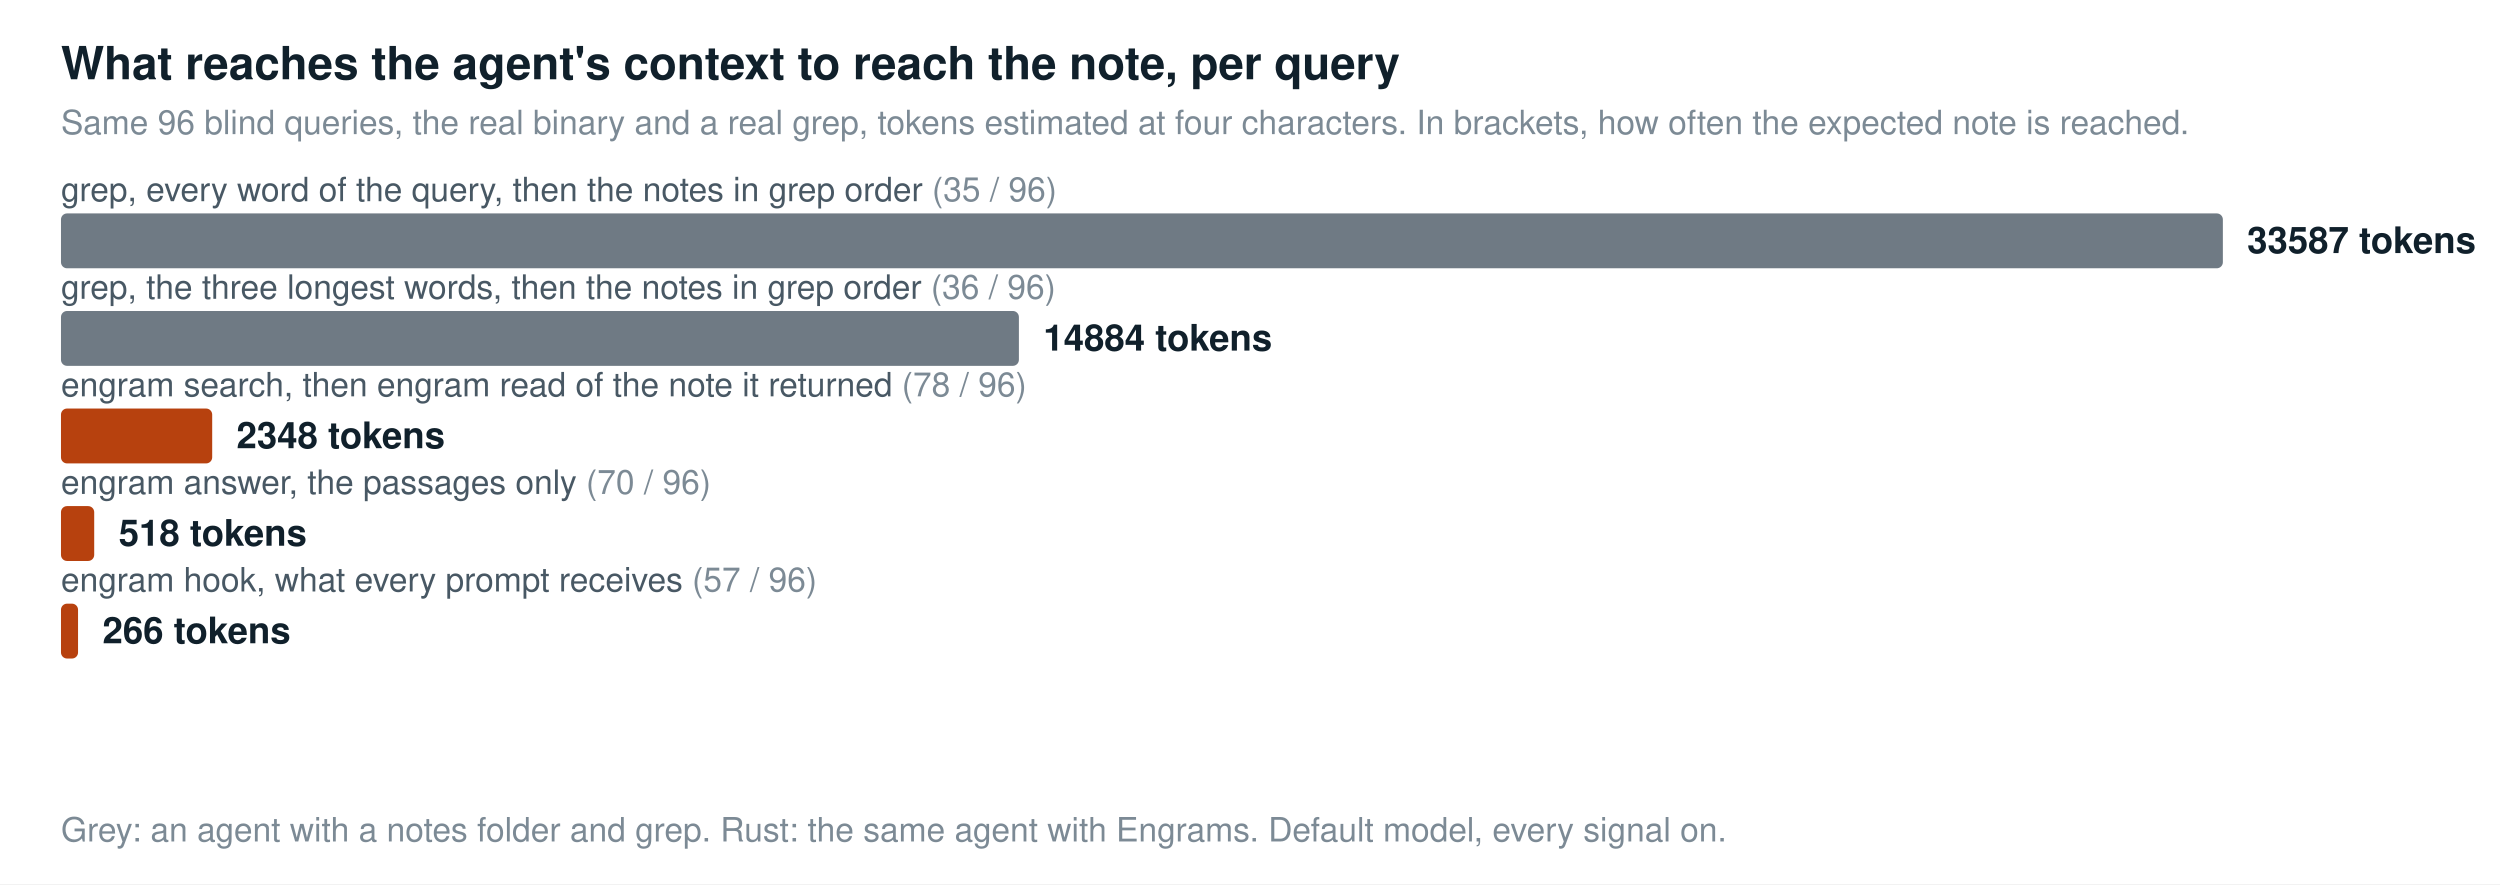
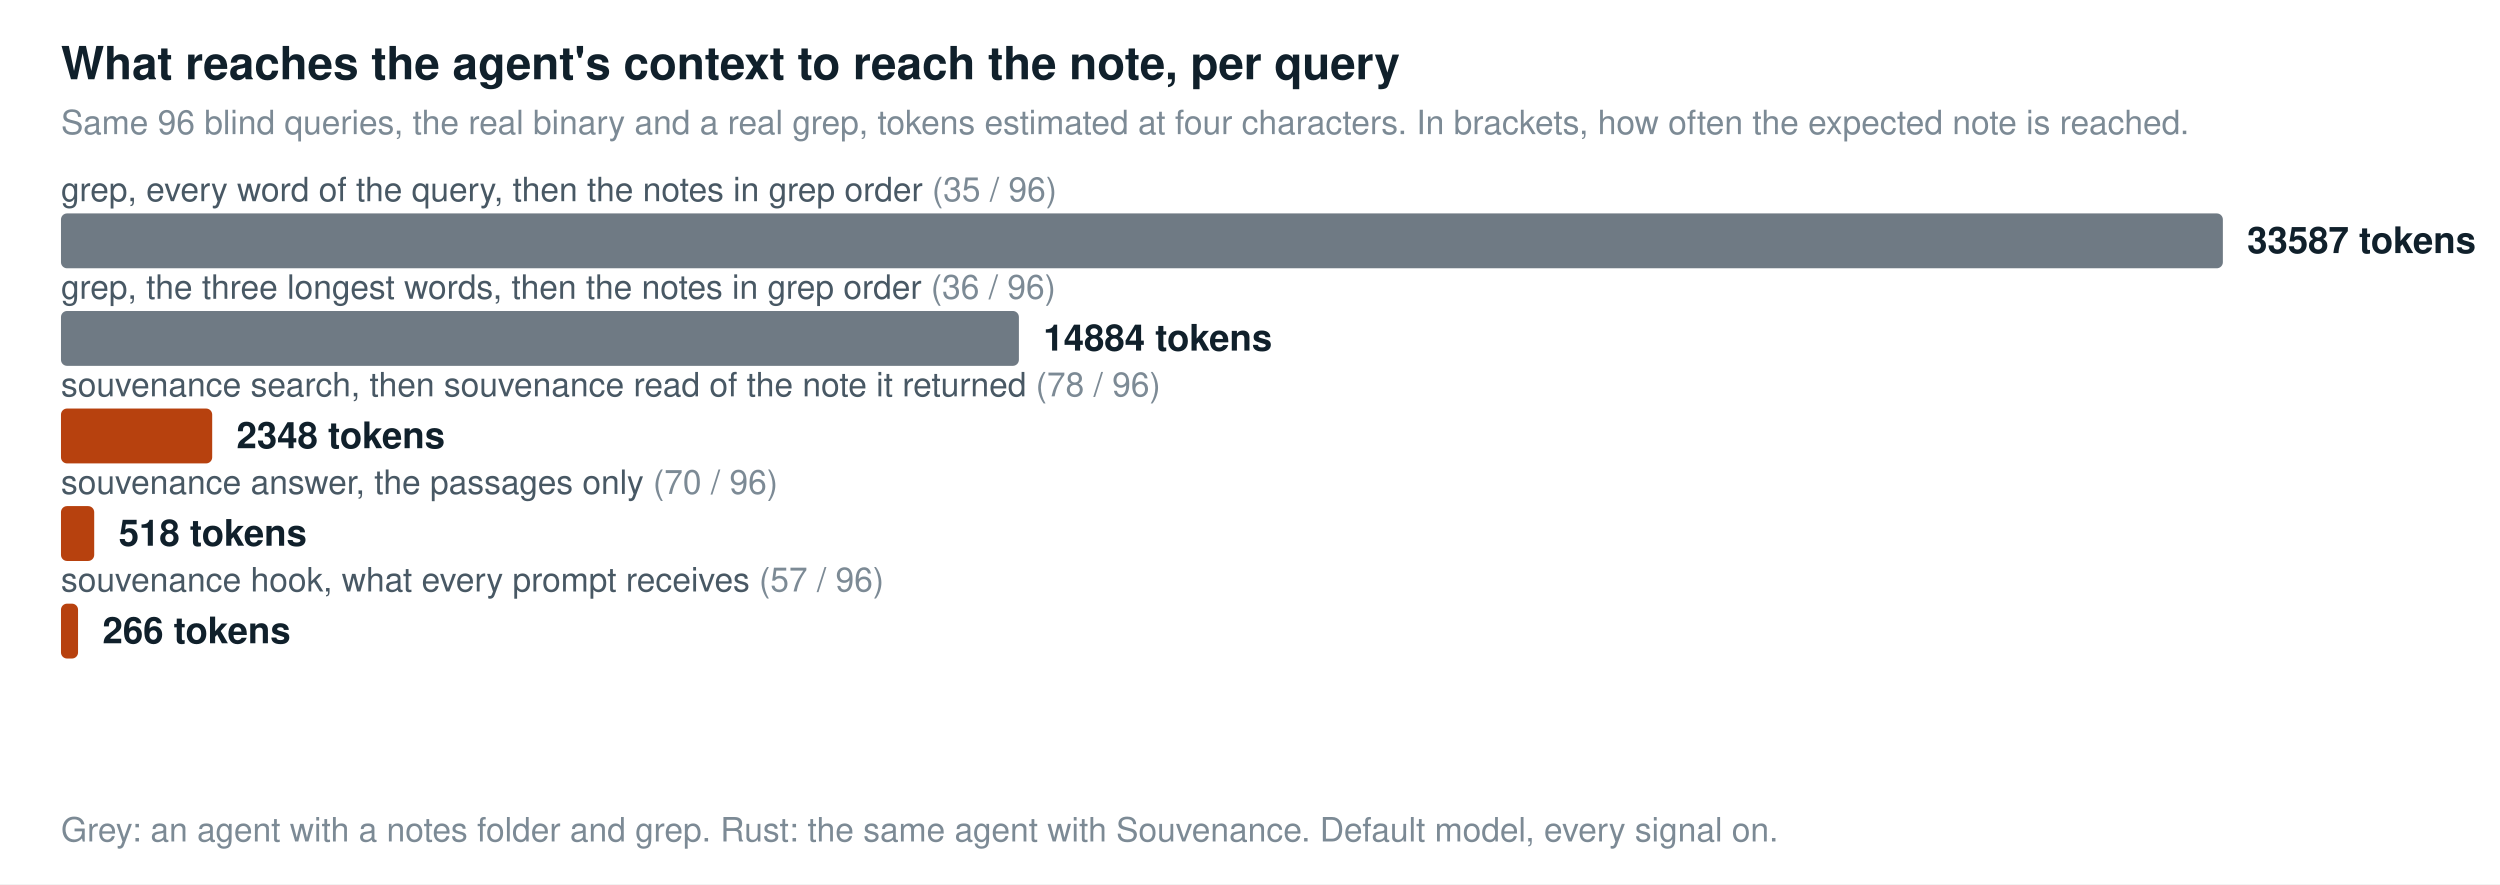
<svg xmlns="http://www.w3.org/2000/svg" width="820" height="290" viewBox="0 0 820 290" font-family="Helvetica, Arial, sans-serif" font-size="12">
  <rect width="820" height="290" fill="#ffffff" />
  <text x="20" y="26" font-size="15" font-weight="700" fill="#10202b">What reaches the agent's context to reach the note, per query</text>
  <text x="20" y="44" font-size="11" fill="#7c8a95">Same 96 blind queries, the real binary and a real grep, tokens estimated at four characters. In brackets, how often the expected note is reached.</text>
  <text x="20" y="66" fill="#485864" font-size="11">grep, every word of the query, then the notes in grep order <tspan fill="#7c8a95">(35 / 96)</tspan>
  </text>
  <rect x="20" y="70" width="709.1" height="18" rx="2" fill="#6f7a84" />
  <text x="737.059" y="83" fill="#10202b" font-size="12" font-weight="600">33587 tokens</text>
  <text x="20" y="98" fill="#485864" font-size="11">grep, the three longest words, then the notes in grep order <tspan fill="#7c8a95">(36 / 96)</tspan>
  </text>
  <rect x="20" y="102" width="314.2" height="18" rx="2" fill="#6f7a84" />
  <text x="342.218" y="115" fill="#10202b" font-size="12" font-weight="600">14884 tokens</text>
-   <text x="20" y="130" fill="#485864" font-size="11">engram search, then engram read of the note it returned <tspan fill="#7c8a95">(78 / 96)</tspan>
+   <text x="20" y="130" fill="#485864" font-size="11">souvenance search, then souvenance read of the note it returned <tspan fill="#7c8a95">(78 / 96)</tspan>
  </text>
  <rect x="20" y="134" width="49.6" height="18" rx="2" fill="#b7410e" />
  <text x="77.569" y="147" fill="#10202b" font-size="12" font-weight="600">2348 tokens</text>
-   <text x="20" y="162" fill="#485864" font-size="11">engram answer, the passages only <tspan fill="#7c8a95">(70 / 96)</tspan>
+   <text x="20" y="162" fill="#485864" font-size="11">souvenance answer, the passages only <tspan fill="#7c8a95">(70 / 96)</tspan>
  </text>
  <rect x="20" y="166" width="10.9" height="18" rx="2" fill="#b7410e" />
  <text x="38.936" y="179" fill="#10202b" font-size="12" font-weight="600">518 tokens</text>
-   <text x="20" y="194" fill="#485864" font-size="11">engram hook, what every prompt receives <tspan fill="#7c8a95">(57 / 96)</tspan>
+   <text x="20" y="194" fill="#485864" font-size="11">souvenance hook, what every prompt receives <tspan fill="#7c8a95">(57 / 96)</tspan>
  </text>
  <rect x="20" y="198" width="5.6" height="18" rx="2" fill="#b7410e" />
  <text x="33.616" y="211" fill="#10202b" font-size="12" font-weight="600">266 tokens</text>
-   <text x="20" y="276" fill="#7c8a95" font-size="11">Grey: an agent with a notes folder and grep. Rust: the same agent with Engrams. Default model, every signal on.</text>
+   <text x="20" y="276" fill="#7c8a95" font-size="11">Grey: an agent with a notes folder and grep. Rust: the same agent with Souvenance. Default model, every signal on.</text>
</svg>
